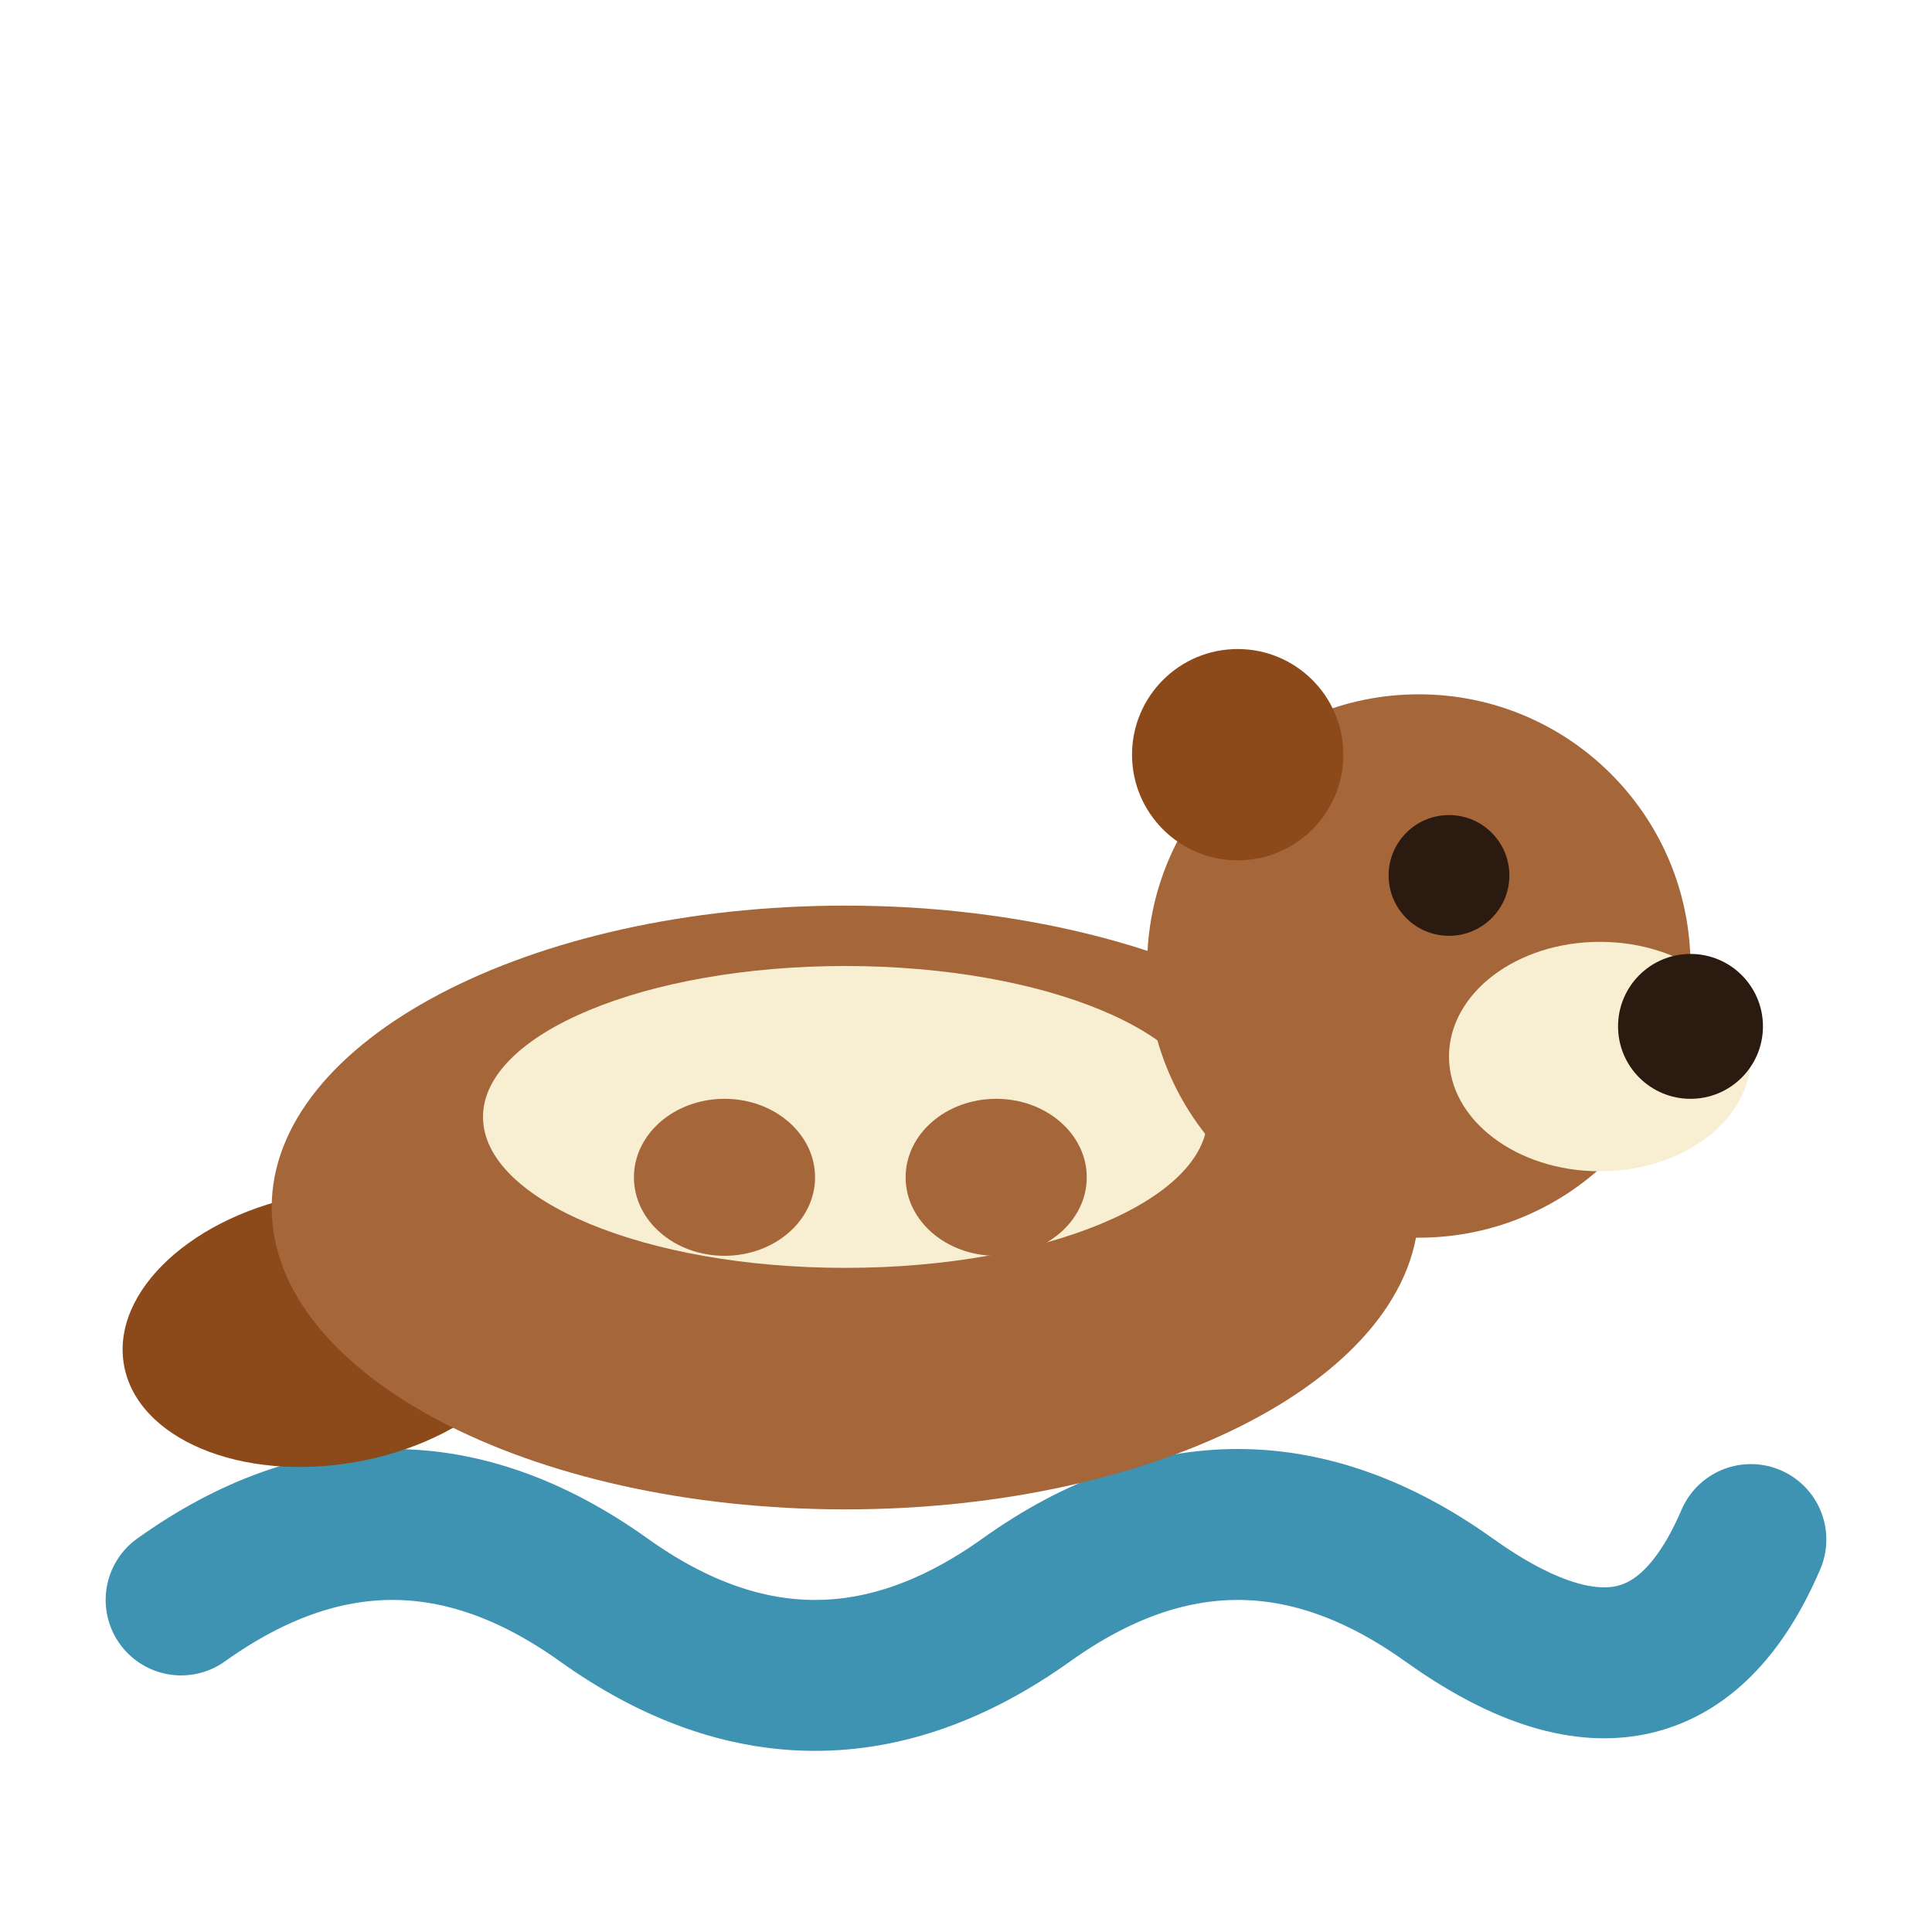
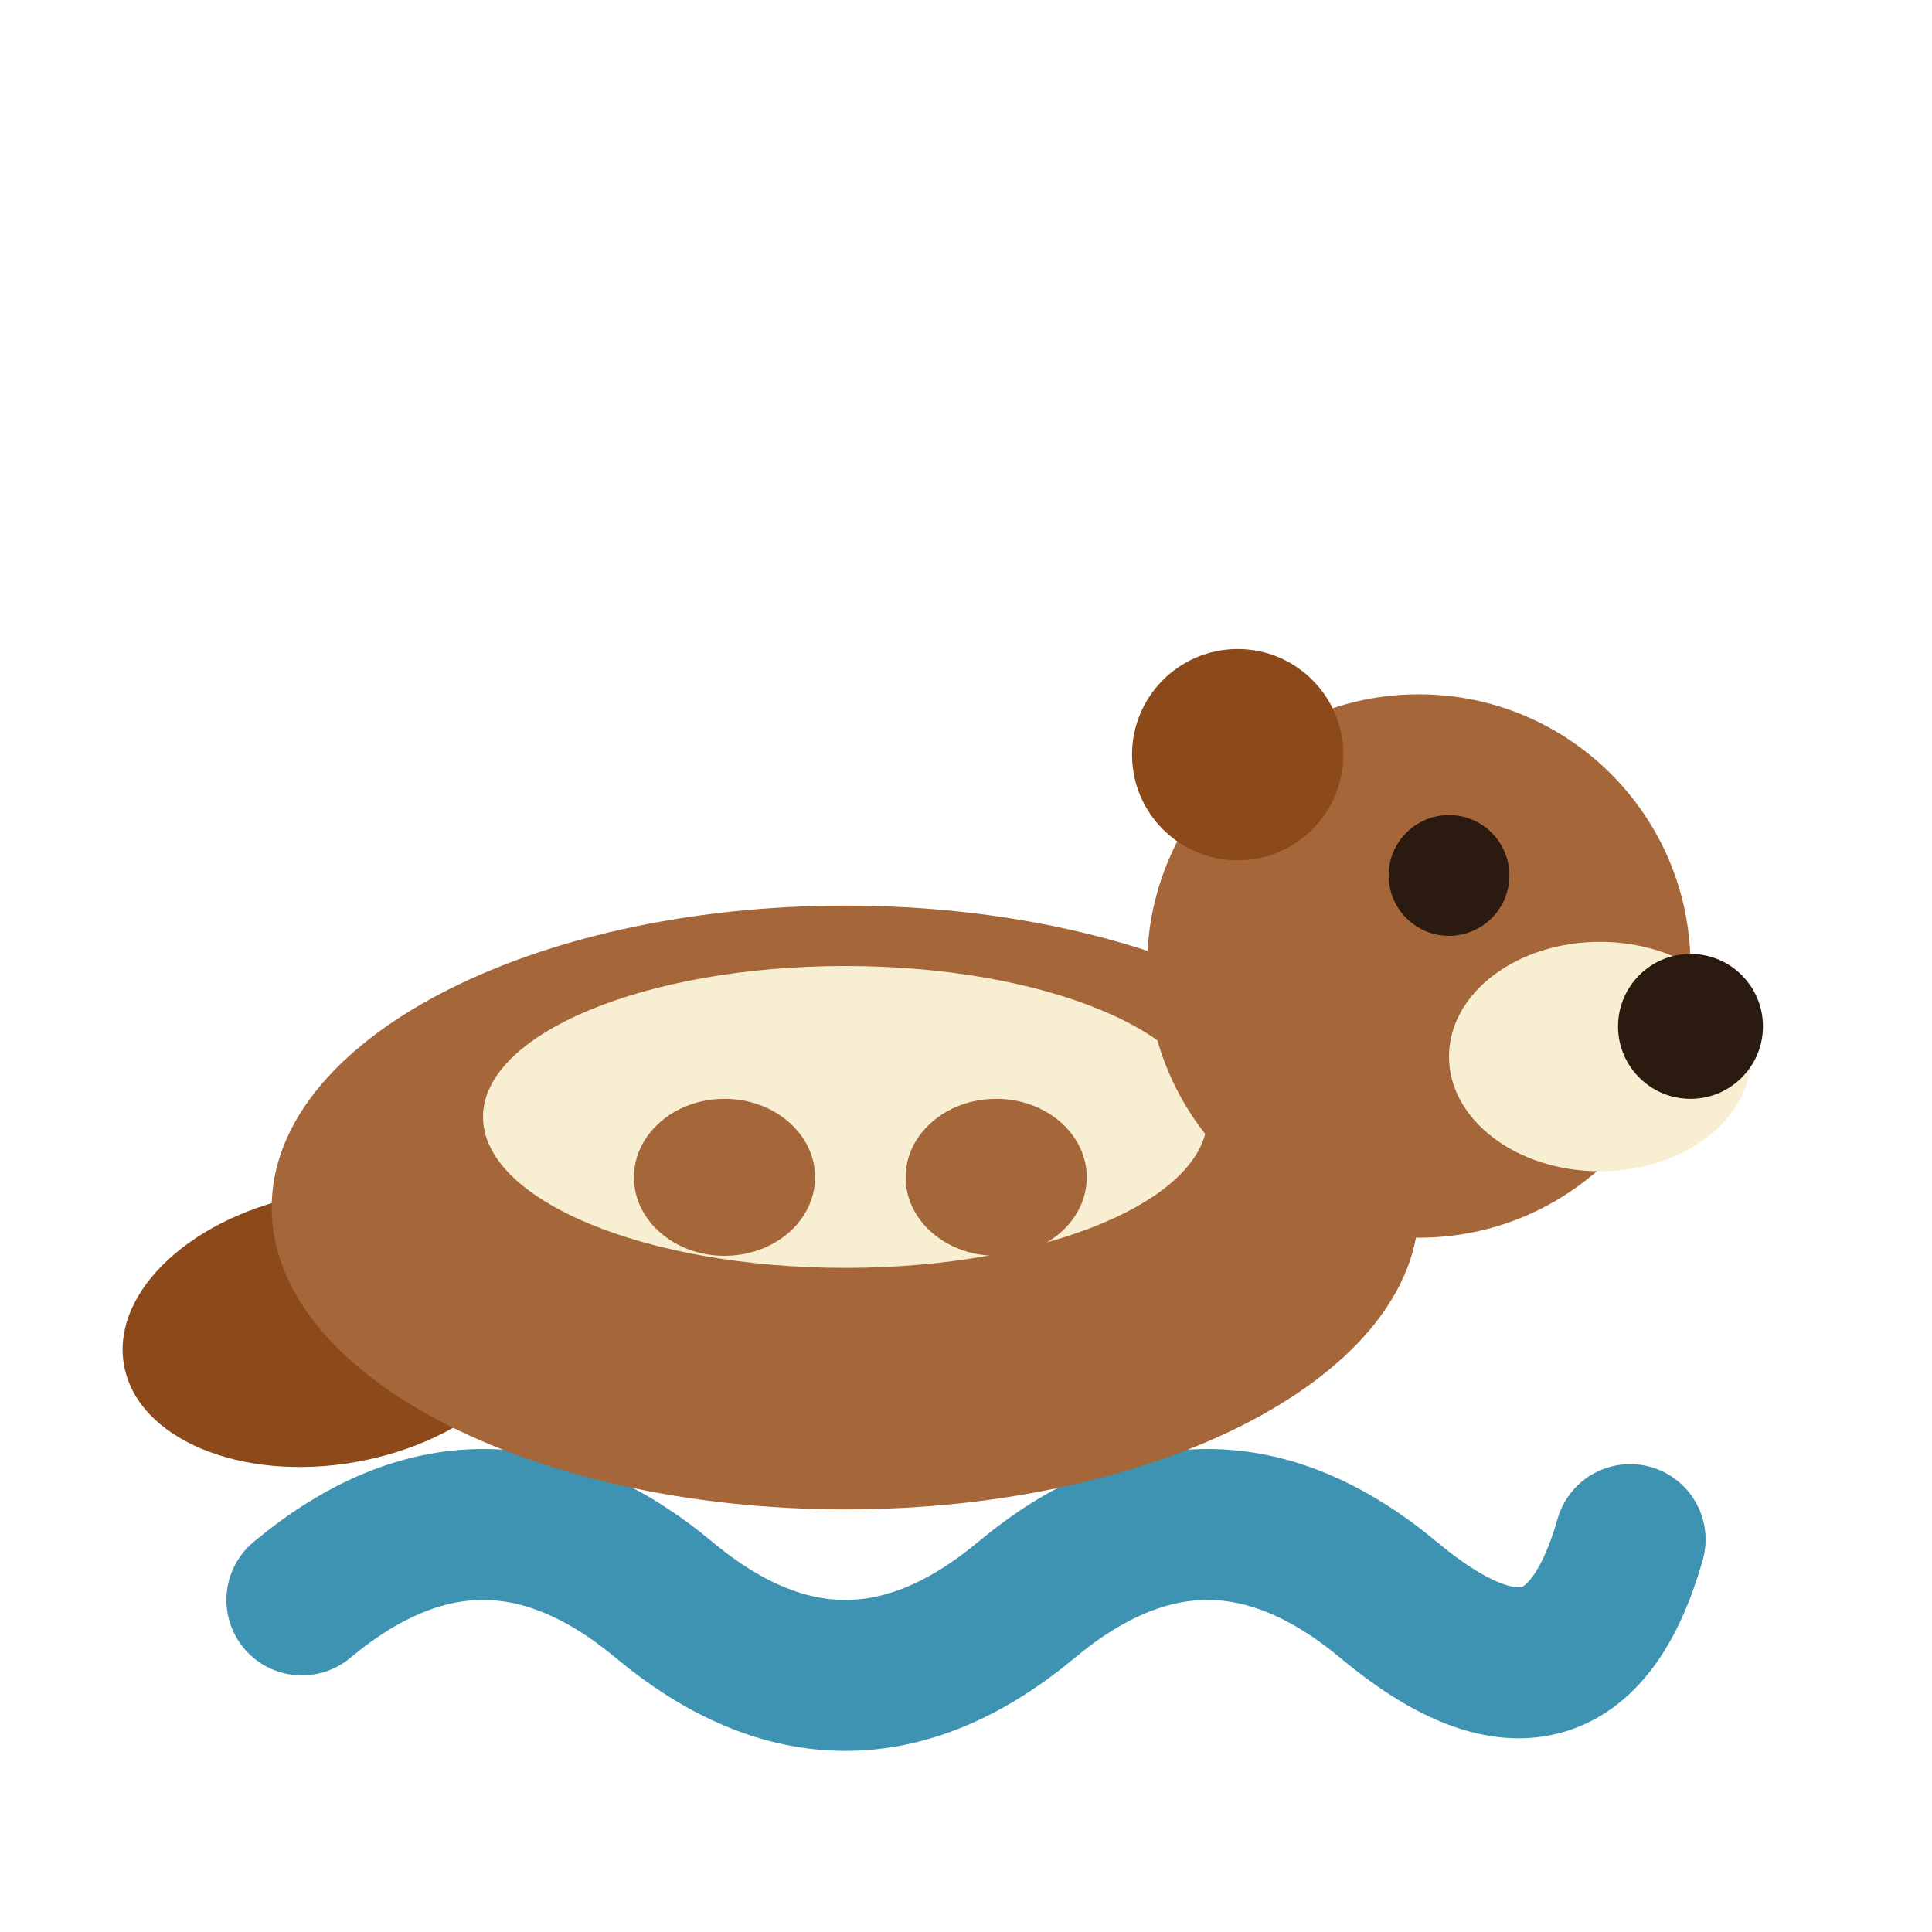
<svg xmlns="http://www.w3.org/2000/svg" viewBox="0 0 64 64" role="img" aria-label="otter">
-   <path d="M6 53Q13 48 20 53T34 53T48 53T58 51" fill="none" stroke="#3f93b2" stroke-width="5" stroke-linecap="round" stroke-linejoin="round" />
+   <path d="M10 53Q16 48 22 53T34 53T46 53T54 51" fill="none" stroke="#3f93b2" stroke-width="5" stroke-linecap="round" stroke-linejoin="round" />
  <ellipse cx="11" cy="44" rx="7" ry="4.5" fill="#8c4a1a" transform="rotate(-10 11 44)" />
  <ellipse cx="28" cy="40" rx="19" ry="10" fill="#a5663a" />
  <ellipse cx="28" cy="37" rx="12" ry="5" fill="#f8eed2" />
  <ellipse cx="24" cy="39" rx="3" ry="2.6" fill="#a5663a" />
  <ellipse cx="33" cy="39" rx="3" ry="2.6" fill="#a5663a" />
  <circle cx="47" cy="32" r="9" fill="#a5663a" />
  <circle cx="41" cy="25" r="3.5" fill="#8c4a1a" />
  <ellipse cx="53" cy="35" rx="5" ry="3.8" fill="#f8eed2" />
  <circle cx="56" cy="34" r="2.4" fill="#2a1a10" />
  <circle cx="48" cy="29" r="2" fill="#2a1a10" />
</svg>
